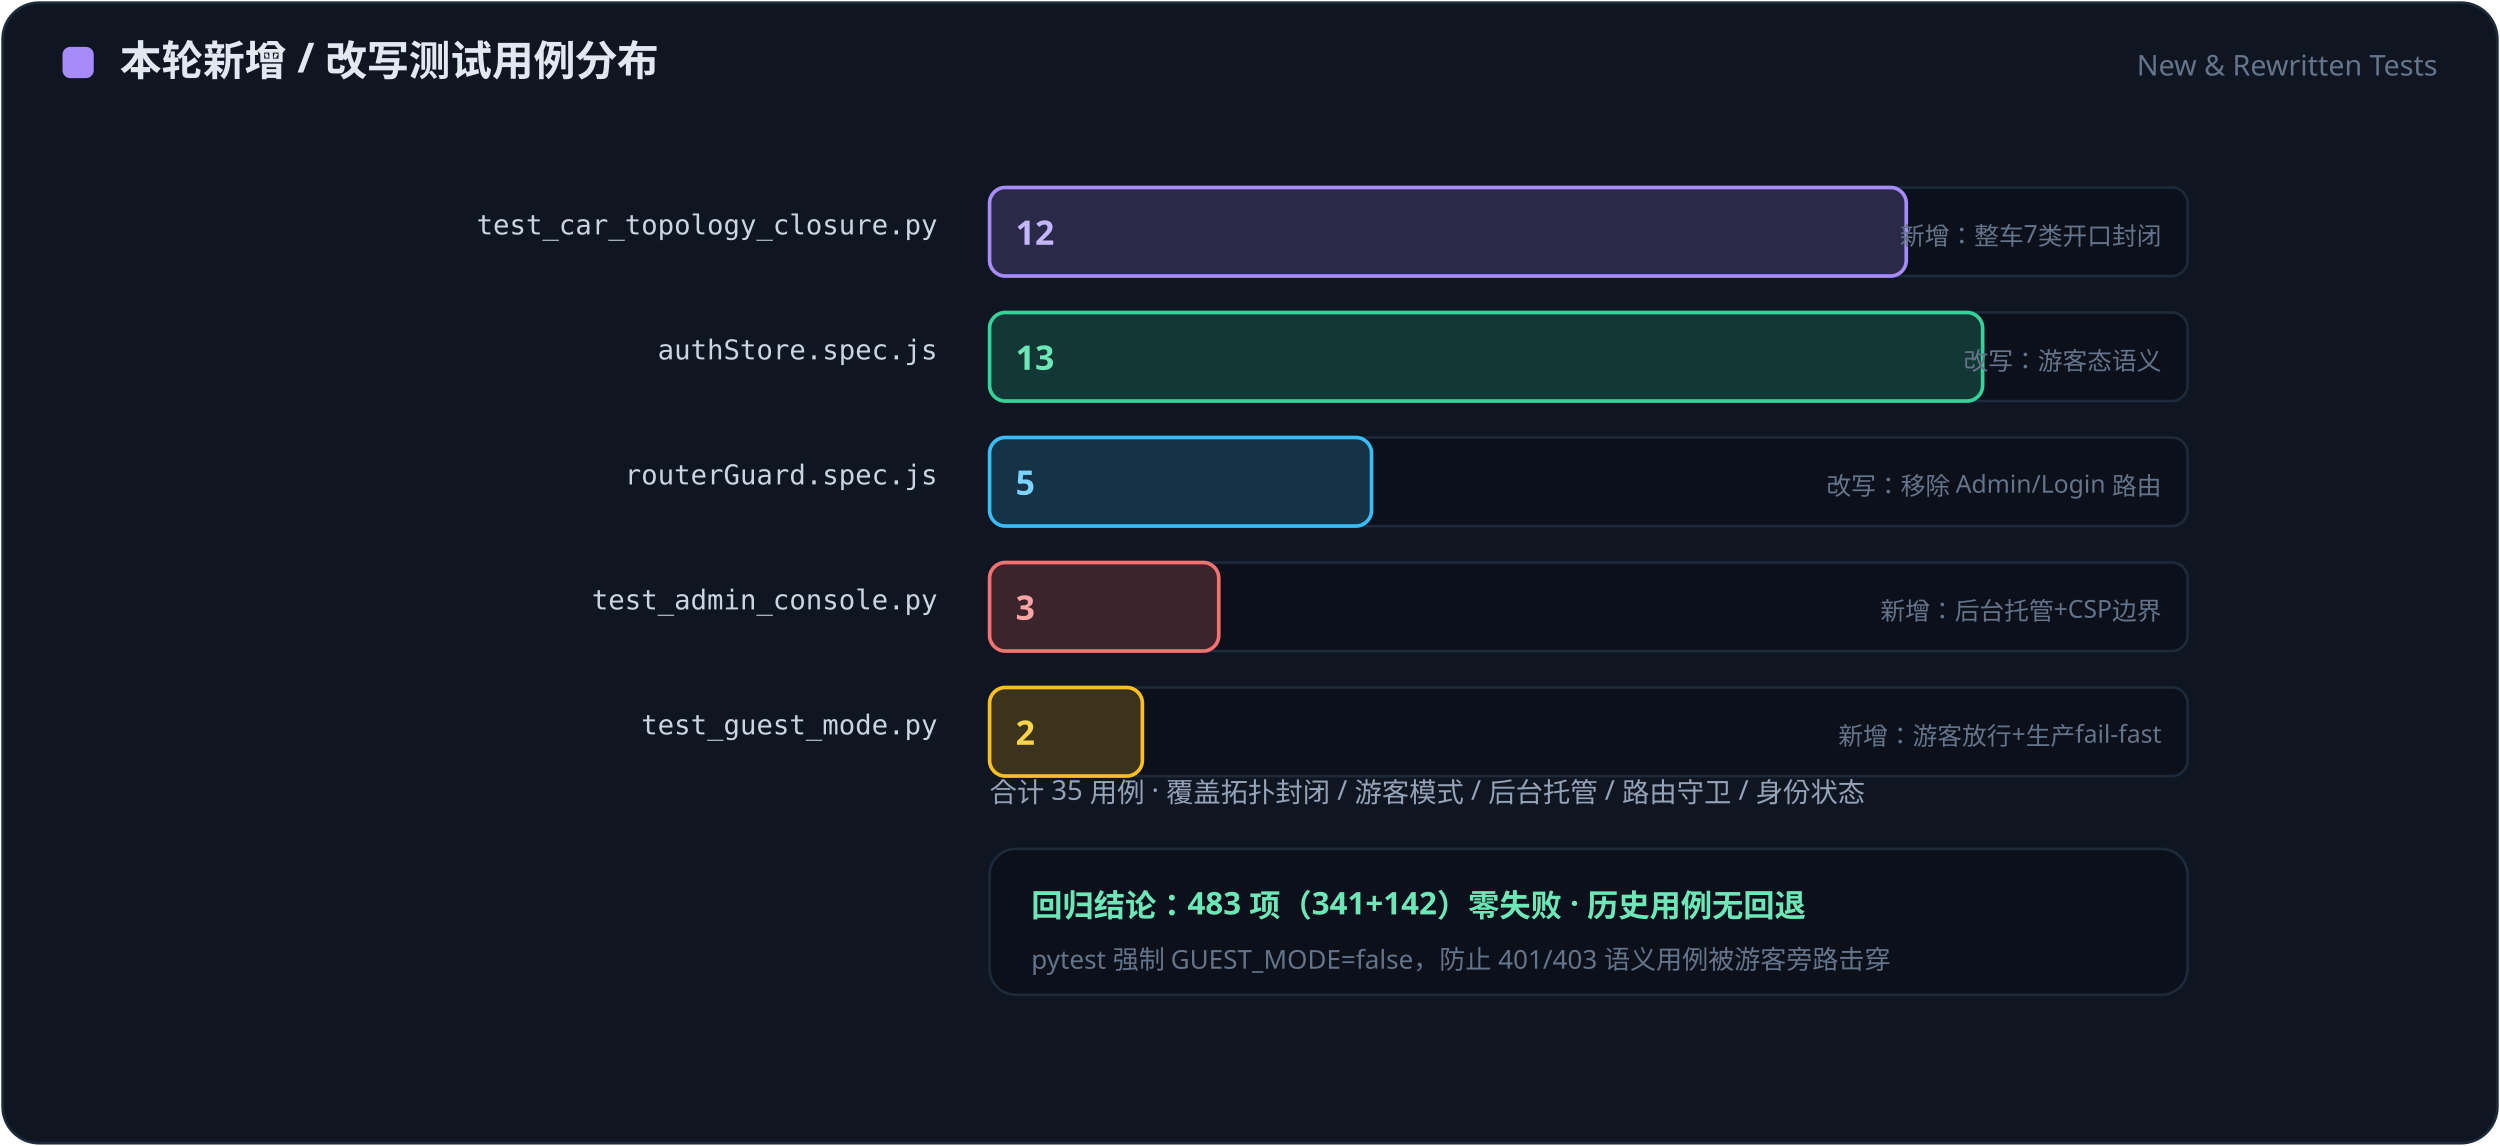
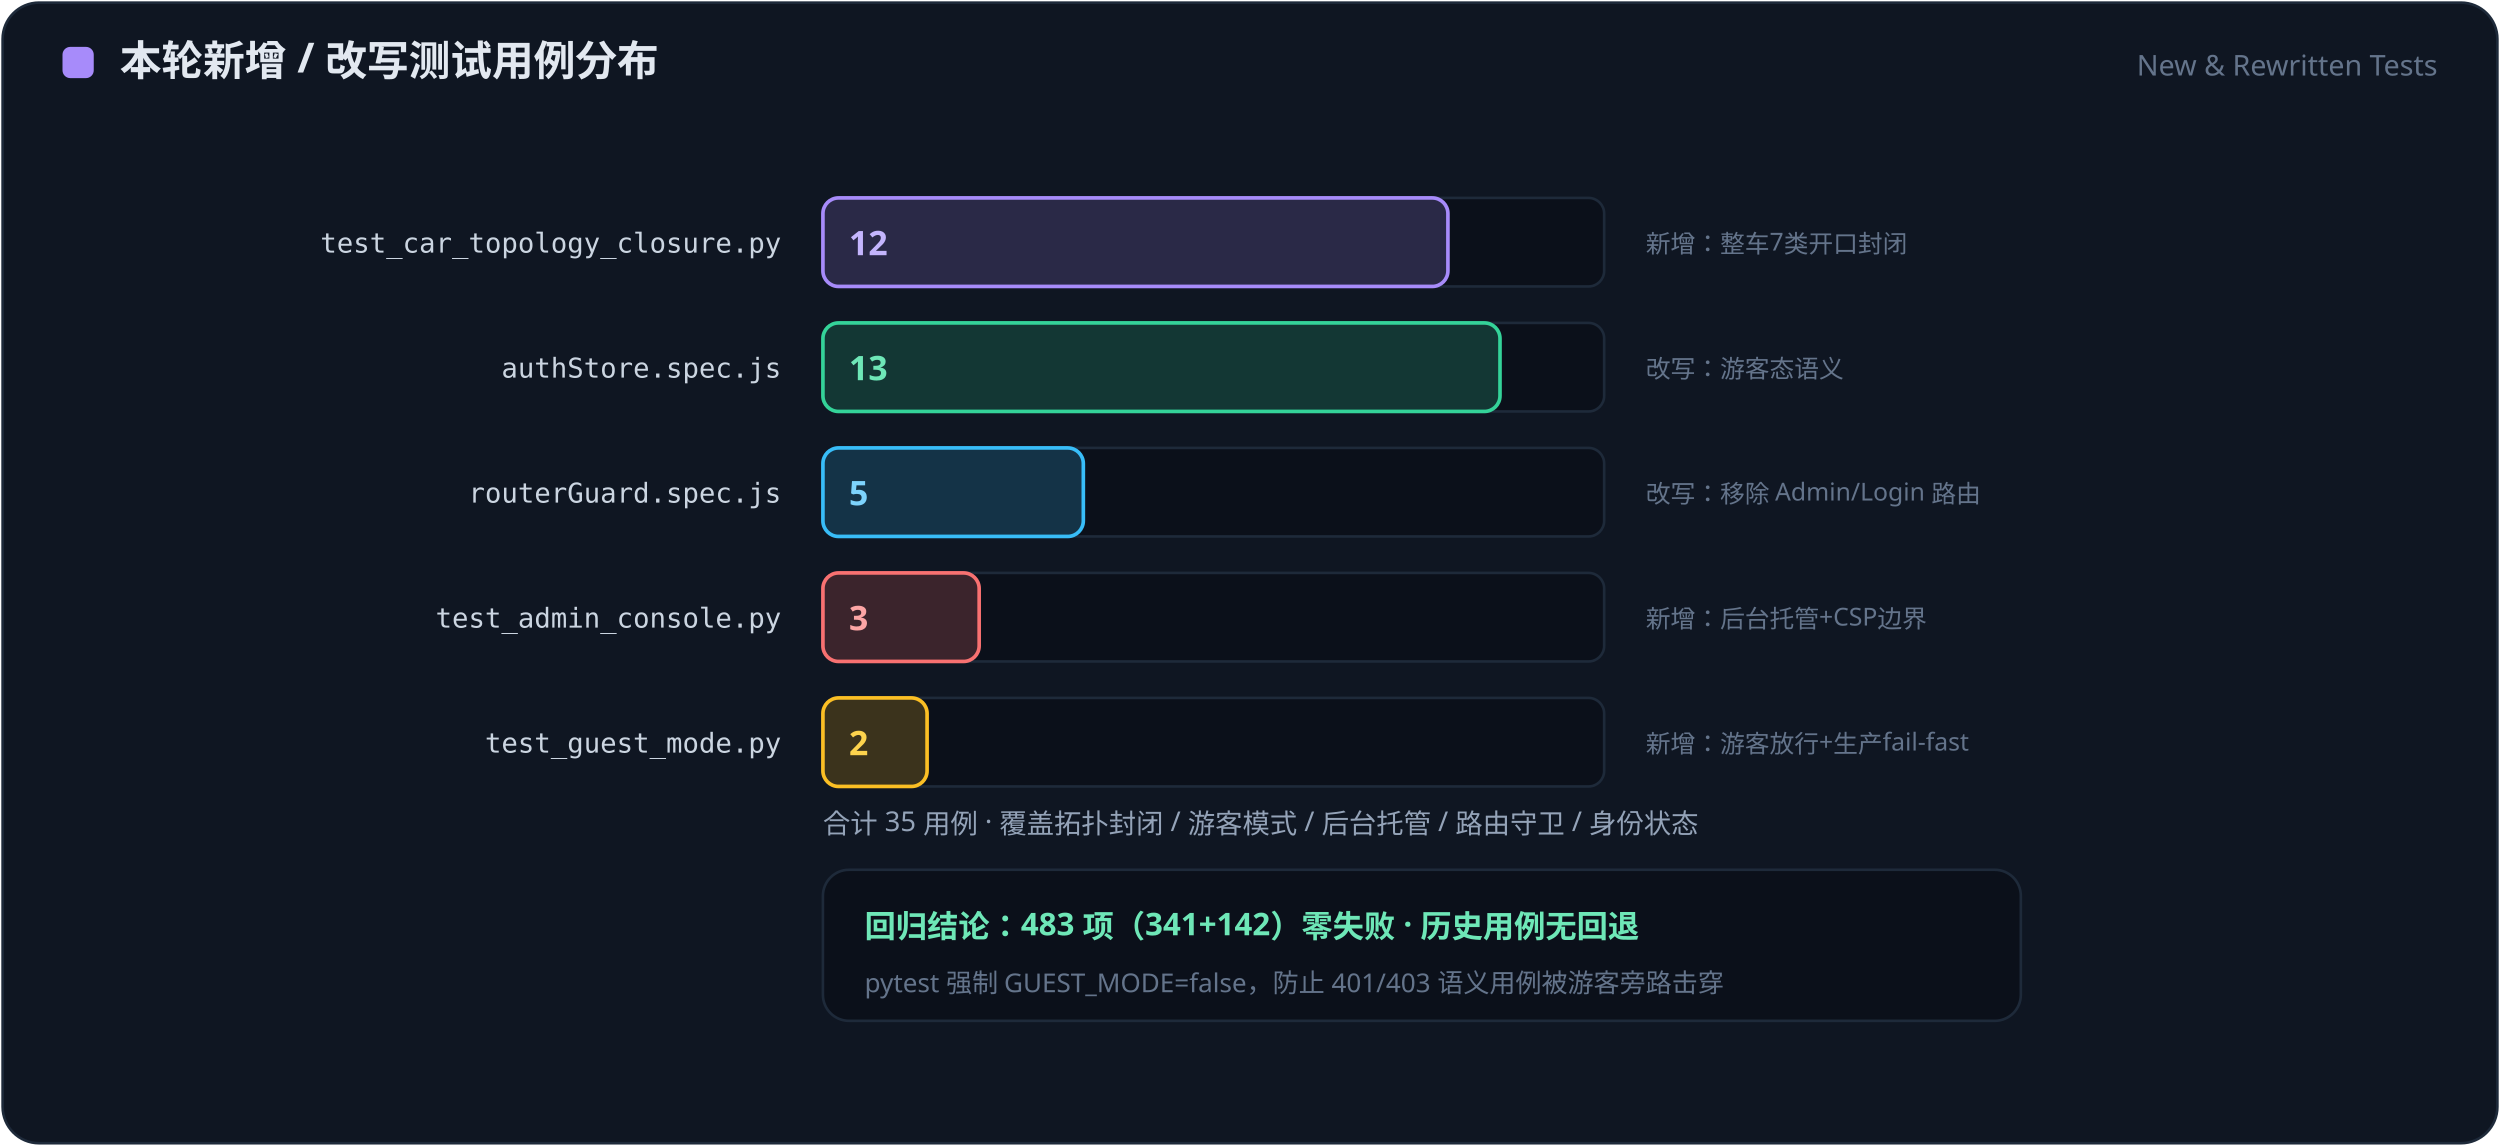
<svg xmlns="http://www.w3.org/2000/svg" viewBox="0 0 960 440" font-family="'Segoe UI','Microsoft YaHei',system-ui,sans-serif">
  <rect x="1" y="1" width="958" height="438" rx="14" fill="#0F1622" stroke="#1E2A3A" />
  <rect x="24" y="18" width="12" height="12" rx="3" fill="#A78BFA" />
  <text x="46" y="29" fill="#E2E8F0" font-size="16" font-weight="700">本轮新增 / 改写测试用例分布</text>
  <text x="936" y="29" fill="#64748B" font-size="11" text-anchor="end">New &amp; Rewritten Tests</text>
-   <text x="360" y="90" fill="#CBD5E1" font-size="10.5" text-anchor="end" font-family="Consolas,monospace">test_car_topology_closure.py</text>
-   <rect x="380" y="72" width="460" height="34" rx="6" fill="#0B101A" stroke="#1E2A3A" />
-   <rect x="380" y="72" width="352.0" height="34" rx="6" fill="#A78BFA" opacity=".2" />
-   <rect x="380" y="72" width="352.0" height="34" rx="6" fill="none" stroke="#A78BFA" stroke-width="1.4" />
-   <text x="390" y="94" fill="#C4B5FD" font-size="13" font-weight="700">12</text>
-   <text x="830" y="94" fill="#64748B" font-size="9.5" text-anchor="end">新增：整车7类开口封闭</text>
-   <text x="360" y="138" fill="#CBD5E1" font-size="10.5" text-anchor="end" font-family="Consolas,monospace">authStore.spec.js</text>
-   <rect x="380" y="120" width="460" height="34" rx="6" fill="#0B101A" stroke="#1E2A3A" />
-   <rect x="380" y="120" width="381.333" height="34" rx="6" fill="#34D399" opacity=".2" />
-   <rect x="380" y="120" width="381.333" height="34" rx="6" fill="none" stroke="#34D399" stroke-width="1.4" />
-   <text x="390" y="142" fill="#6EE7B7" font-size="13" font-weight="700">13</text>
-   <text x="830" y="142" fill="#64748B" font-size="9.5" text-anchor="end">改写：游客态语义</text>
-   <text x="360" y="186" fill="#CBD5E1" font-size="10.5" text-anchor="end" font-family="Consolas,monospace">routerGuard.spec.js</text>
-   <rect x="380" y="168" width="460" height="34" rx="6" fill="#0B101A" stroke="#1E2A3A" />
-   <rect x="380" y="168" width="146.667" height="34" rx="6" fill="#38BDF8" opacity=".2" />
-   <rect x="380" y="168" width="146.667" height="34" rx="6" fill="none" stroke="#38BDF8" stroke-width="1.4" />
-   <text x="390" y="190" fill="#7DD3FC" font-size="13" font-weight="700">5</text>
-   <text x="830" y="190" fill="#64748B" font-size="9.5" text-anchor="end">改写：移除 Admin/Login 路由</text>
-   <text x="360" y="234" fill="#CBD5E1" font-size="10.5" text-anchor="end" font-family="Consolas,monospace">test_admin_console.py</text>
-   <rect x="380" y="216" width="460" height="34" rx="6" fill="#0B101A" stroke="#1E2A3A" />
-   <rect x="380" y="216" width="88.0" height="34" rx="6" fill="#F87171" opacity=".2" />
-   <rect x="380" y="216" width="88.0" height="34" rx="6" fill="none" stroke="#F87171" stroke-width="1.4" />
-   <text x="390" y="238" fill="#FCA5A5" font-size="13" font-weight="700">3</text>
-   <text x="830" y="238" fill="#64748B" font-size="9.5" text-anchor="end">新增：后台托管+CSP边界</text>
-   <text x="360" y="282" fill="#CBD5E1" font-size="10.5" text-anchor="end" font-family="Consolas,monospace">test_guest_mode.py</text>
-   <rect x="380" y="264" width="460" height="34" rx="6" fill="#0B101A" stroke="#1E2A3A" />
-   <rect x="380" y="264" width="58.667" height="34" rx="6" fill="#FBBF24" opacity=".2" />
-   <rect x="380" y="264" width="58.667" height="34" rx="6" fill="none" stroke="#FBBF24" stroke-width="1.4" />
-   <text x="390" y="286" fill="#FCD34D" font-size="13" font-weight="700">2</text>
-   <text x="830" y="286" fill="#64748B" font-size="9.5" text-anchor="end">新增：游客放行+生产fail-fast</text>
-   <text x="380" y="308" fill="#94A3B8" font-size="10.5">合计 35 用例 · 覆盖拓扑封闭 / 游客模式 / 后台托管 / 路由守卫 / 身份状态</text>
-   <rect x="380" y="326" width="460" height="56" rx="10" fill="#0B101A" stroke="#1E2A3A" />
-   <text x="396" y="352" fill="#6EE7B7" font-size="12" font-weight="600">回归结论：483 项（341+142）零失败 · 历史用例无回退</text>
-   <text x="396" y="372" fill="#64748B" font-size="10">pytest 强制 GUEST_MODE=false，防止 401/403 语义用例被游客旁路击穿</text>
+   <text x="300" y="97" fill="#CBD5E1" font-size="10.5" text-anchor="end" font-family="Consolas,monospace">test_car_topology_closure.py</text>
+   <rect x="316" y="76" width="300" height="34" rx="6" fill="#0B101A" stroke="#1E2A3A" />
+   <rect x="316" y="76" width="240.0" height="34" rx="6" fill="#A78BFA" opacity=".2" />
+   <rect x="316" y="76" width="240.0" height="34" rx="6" fill="none" stroke="#A78BFA" stroke-width="1.4" />
+   <text x="326" y="98" fill="#C4B5FD" font-size="13" font-weight="700">12</text>
+   <text x="632" y="97" fill="#64748B" font-size="9.5">新增：整车7类开口封闭</text>
+   <text x="300" y="145" fill="#CBD5E1" font-size="10.5" text-anchor="end" font-family="Consolas,monospace">authStore.spec.js</text>
+   <rect x="316" y="124" width="300" height="34" rx="6" fill="#0B101A" stroke="#1E2A3A" />
+   <rect x="316" y="124" width="260.0" height="34" rx="6" fill="#34D399" opacity=".2" />
+   <rect x="316" y="124" width="260.0" height="34" rx="6" fill="none" stroke="#34D399" stroke-width="1.4" />
+   <text x="326" y="146" fill="#6EE7B7" font-size="13" font-weight="700">13</text>
+   <text x="632" y="145" fill="#64748B" font-size="9.5">改写：游客态语义</text>
+   <text x="300" y="193" fill="#CBD5E1" font-size="10.5" text-anchor="end" font-family="Consolas,monospace">routerGuard.spec.js</text>
+   <rect x="316" y="172" width="300" height="34" rx="6" fill="#0B101A" stroke="#1E2A3A" />
+   <rect x="316" y="172" width="100.0" height="34" rx="6" fill="#38BDF8" opacity=".2" />
+   <rect x="316" y="172" width="100.0" height="34" rx="6" fill="none" stroke="#38BDF8" stroke-width="1.4" />
+   <text x="326" y="194" fill="#7DD3FC" font-size="13" font-weight="700">5</text>
+   <text x="632" y="193" fill="#64748B" font-size="9.5">改写：移除 Admin/Login 路由</text>
+   <text x="300" y="241" fill="#CBD5E1" font-size="10.5" text-anchor="end" font-family="Consolas,monospace">test_admin_console.py</text>
+   <rect x="316" y="220" width="300" height="34" rx="6" fill="#0B101A" stroke="#1E2A3A" />
+   <rect x="316" y="220" width="60.0" height="34" rx="6" fill="#F87171" opacity=".2" />
+   <rect x="316" y="220" width="60.0" height="34" rx="6" fill="none" stroke="#F87171" stroke-width="1.4" />
+   <text x="326" y="242" fill="#FCA5A5" font-size="13" font-weight="700">3</text>
+   <text x="632" y="241" fill="#64748B" font-size="9.5">新增：后台托管+CSP边界</text>
+   <text x="300" y="289" fill="#CBD5E1" font-size="10.5" text-anchor="end" font-family="Consolas,monospace">test_guest_mode.py</text>
+   <rect x="316" y="268" width="300" height="34" rx="6" fill="#0B101A" stroke="#1E2A3A" />
+   <rect x="316" y="268" width="40.0" height="34" rx="6" fill="#FBBF24" opacity=".2" />
+   <rect x="316" y="268" width="40.0" height="34" rx="6" fill="none" stroke="#FBBF24" stroke-width="1.4" />
+   <text x="326" y="290" fill="#FCD34D" font-size="13" font-weight="700">2</text>
+   <text x="632" y="289" fill="#64748B" font-size="9.5">新增：游客放行+生产fail-fast</text>
+   <text x="316" y="320" fill="#94A3B8" font-size="10.5">合计 35 用例 · 覆盖拓扑封闭 / 游客模式 / 后台托管 / 路由守卫 / 身份状态</text>
+   <rect x="316" y="334" width="460" height="58" rx="10" fill="#0B101A" stroke="#1E2A3A" />
+   <text x="332" y="360" fill="#6EE7B7" font-size="12" font-weight="600">回归结论：483 项（341+142）零失败 · 历史用例无回退</text>
+   <text x="332" y="381" fill="#64748B" font-size="10">pytest 强制 GUEST_MODE=false，防止 401/403 语义用例被游客旁路击穿</text>
</svg>
